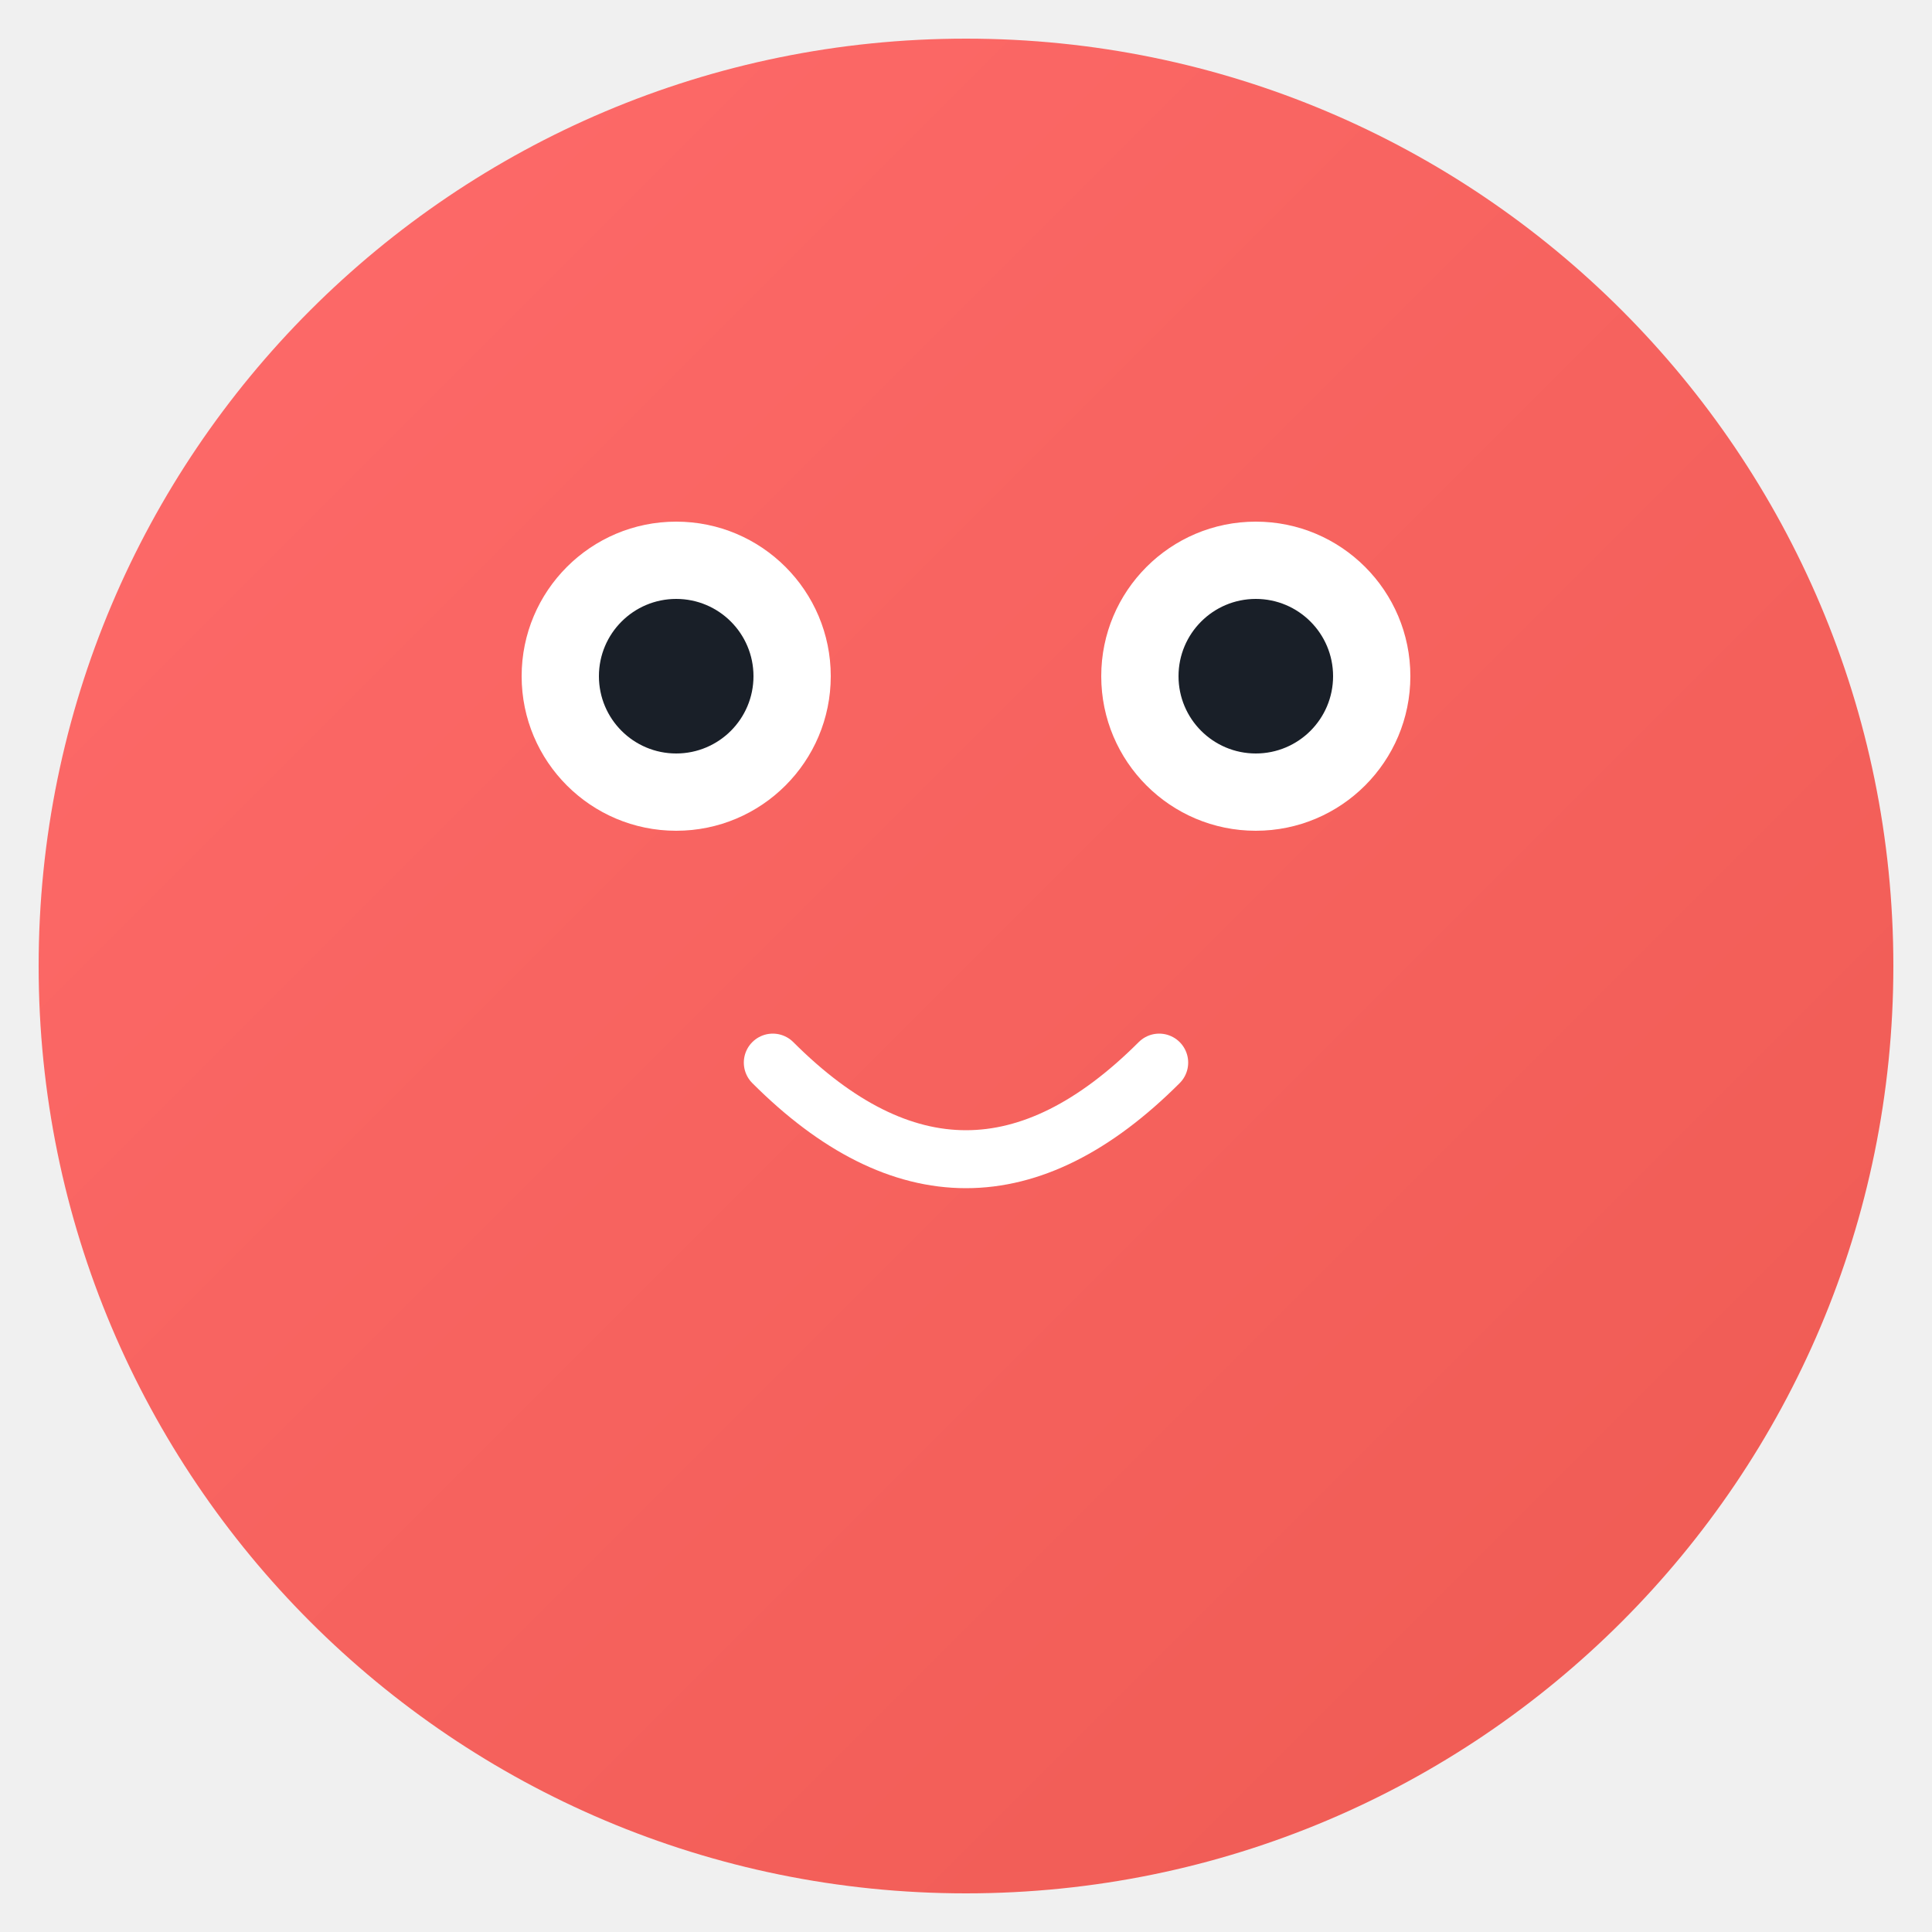
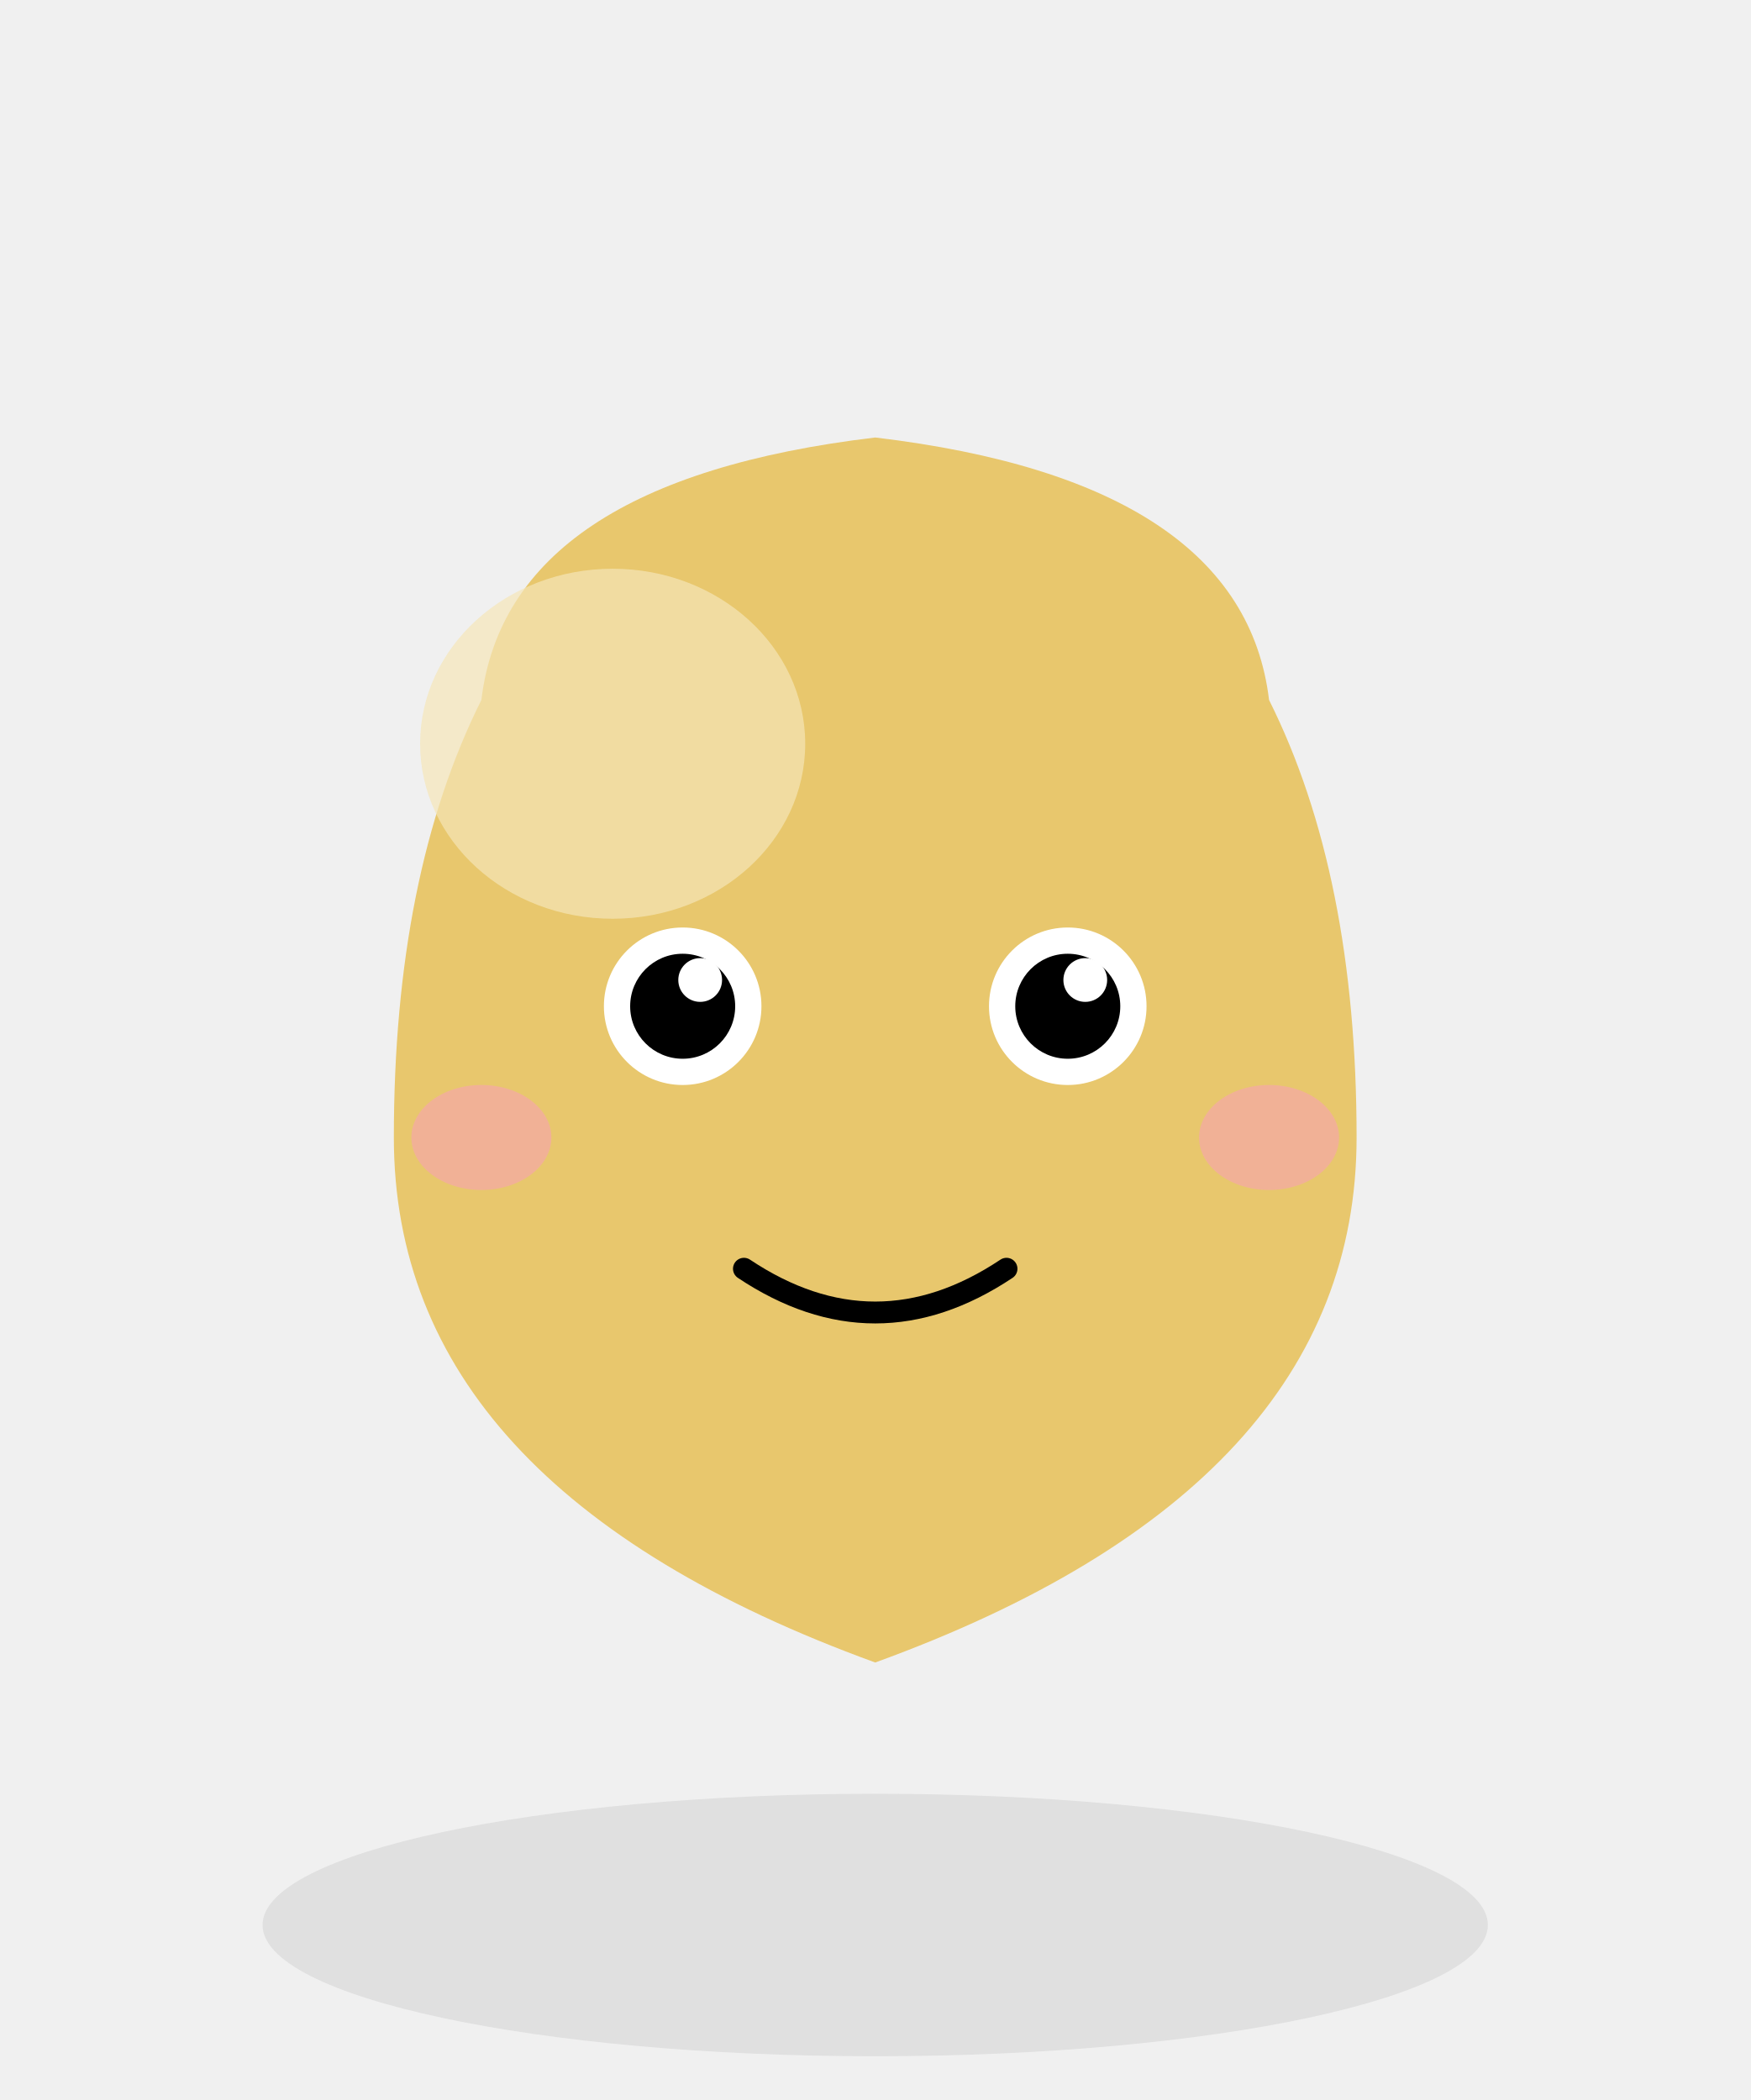
- <svg xmlns="http://www.w3.org/2000/svg" viewBox="0 0 100 100">
-   <defs>
-     <linearGradient id="grad1" x1="0%" y1="0%" x2="100%" y2="100%">
-       <stop offset="0%" style="stop-color:#FF6B6B;stop-opacity:1" />
-       <stop offset="100%" style="stop-color:#EE5A52;stop-opacity:1" />
-     </linearGradient>
-   </defs>
-   <circle cx="50" cy="50" r="48" fill="url(#grad1)" />
-   <circle cx="35" cy="35" r="8" fill="#FFF" />
-   <circle cx="65" cy="35" r="8" fill="#FFF" />
-   <circle cx="35" cy="35" r="4" fill="#191F28" />
-   <circle cx="65" cy="35" r="4" fill="#191F28" />
-   <path d="M 40 55 Q 50 65 60 55" stroke="#FFF" stroke-width="3" fill="none" stroke-linecap="round" />
+ <svg xmlns="http://www.w3.org/2000/svg" viewBox="0 0 200 240">
+   <ellipse cx="100" cy="220" rx="70" ry="15" fill="#d0d0d0" opacity="0.5" />
+   <path d="M 55 80 Q 45 100 45 130 Q 45 170 100 190 Q 155 170 155 130 Q 155 100 145 80 Q 142 55 100 50 Q 58 55 55 80 Z" fill="#E8C76D" />
+   <ellipse cx="70" cy="85" rx="22" ry="20" fill="#F5E6B8" opacity="0.7" />
+   <circle cx="78" cy="115" r="9" fill="#fff" />
+   <circle cx="78" cy="115" r="6" fill="#000" />
+   <circle cx="80" cy="112" r="2.5" fill="#fff" />
+   <circle cx="122" cy="115" r="9" fill="#fff" />
+   <circle cx="122" cy="115" r="6" fill="#000" />
+   <circle cx="124" cy="112" r="2.5" fill="#fff" />
+   <ellipse cx="55" cy="130" rx="8" ry="6" fill="#F5A8A8" opacity="0.7" />
+   <ellipse cx="145" cy="130" rx="8" ry="6" fill="#F5A8A8" opacity="0.7" />
+   <path d="M 85 145 Q 100 155 115 145" stroke="#000" stroke-width="2.5" fill="none" stroke-linecap="round" />
</svg>
